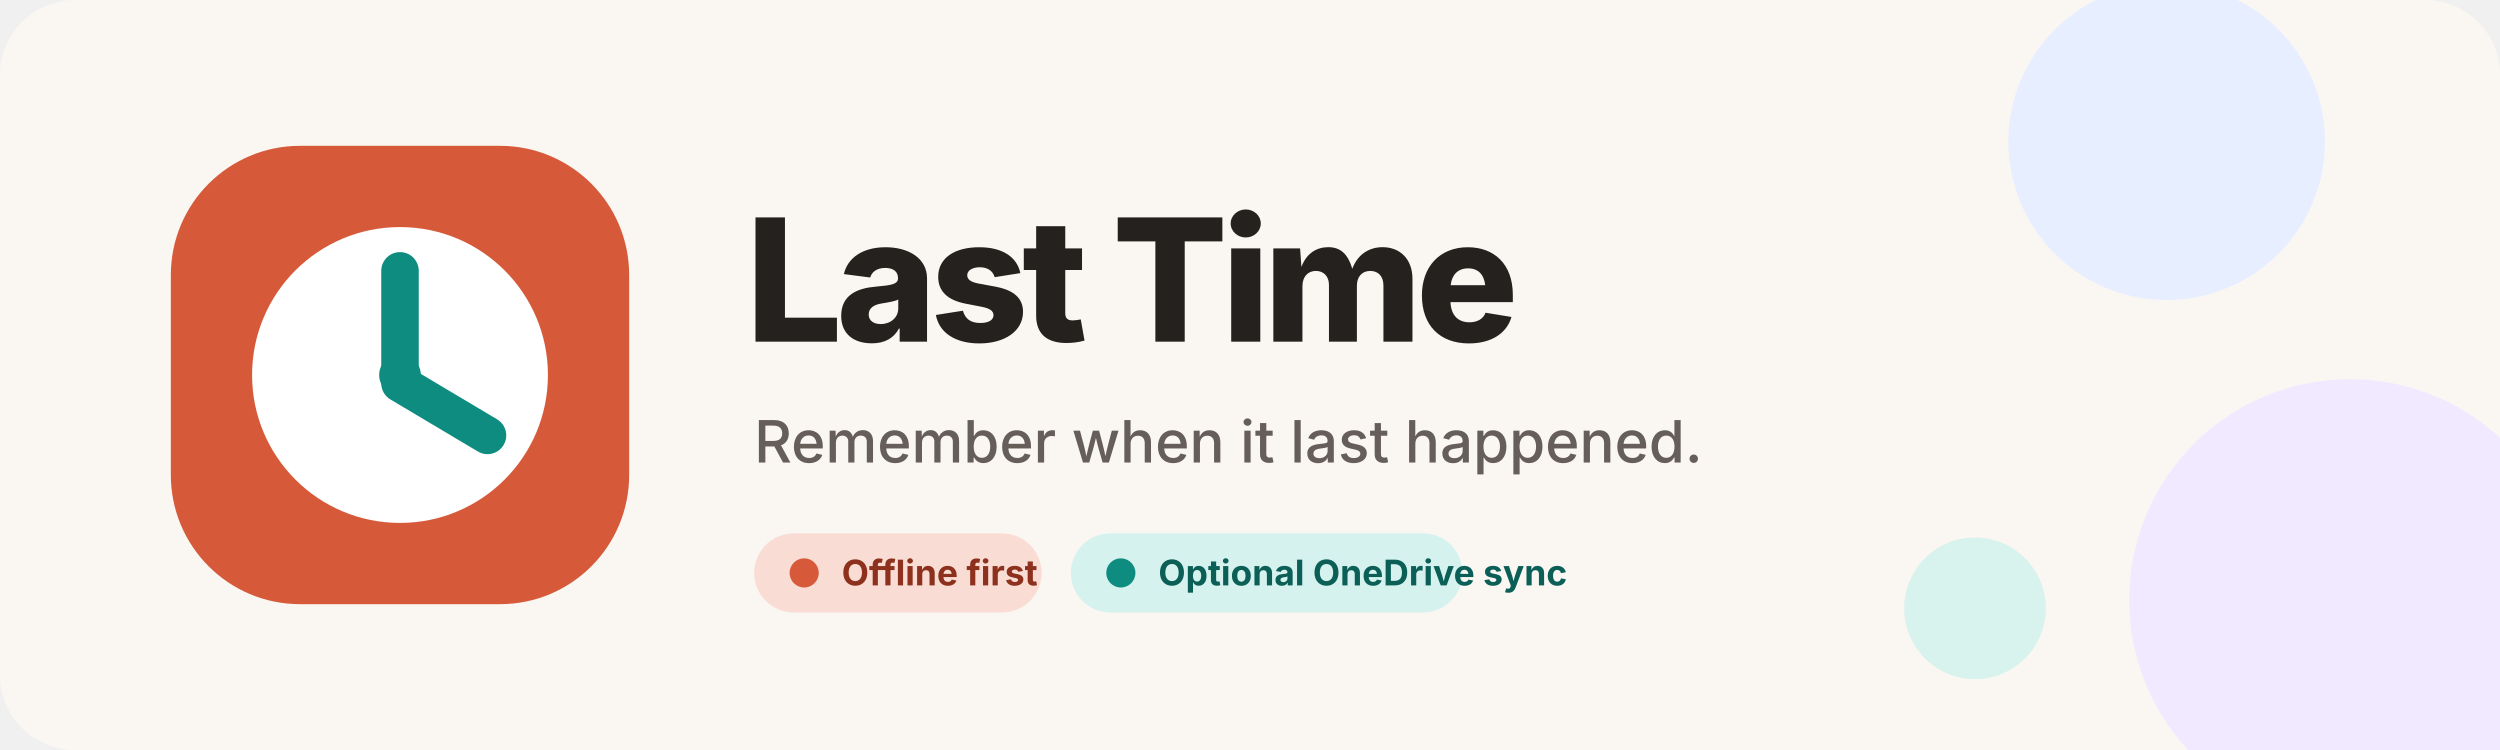
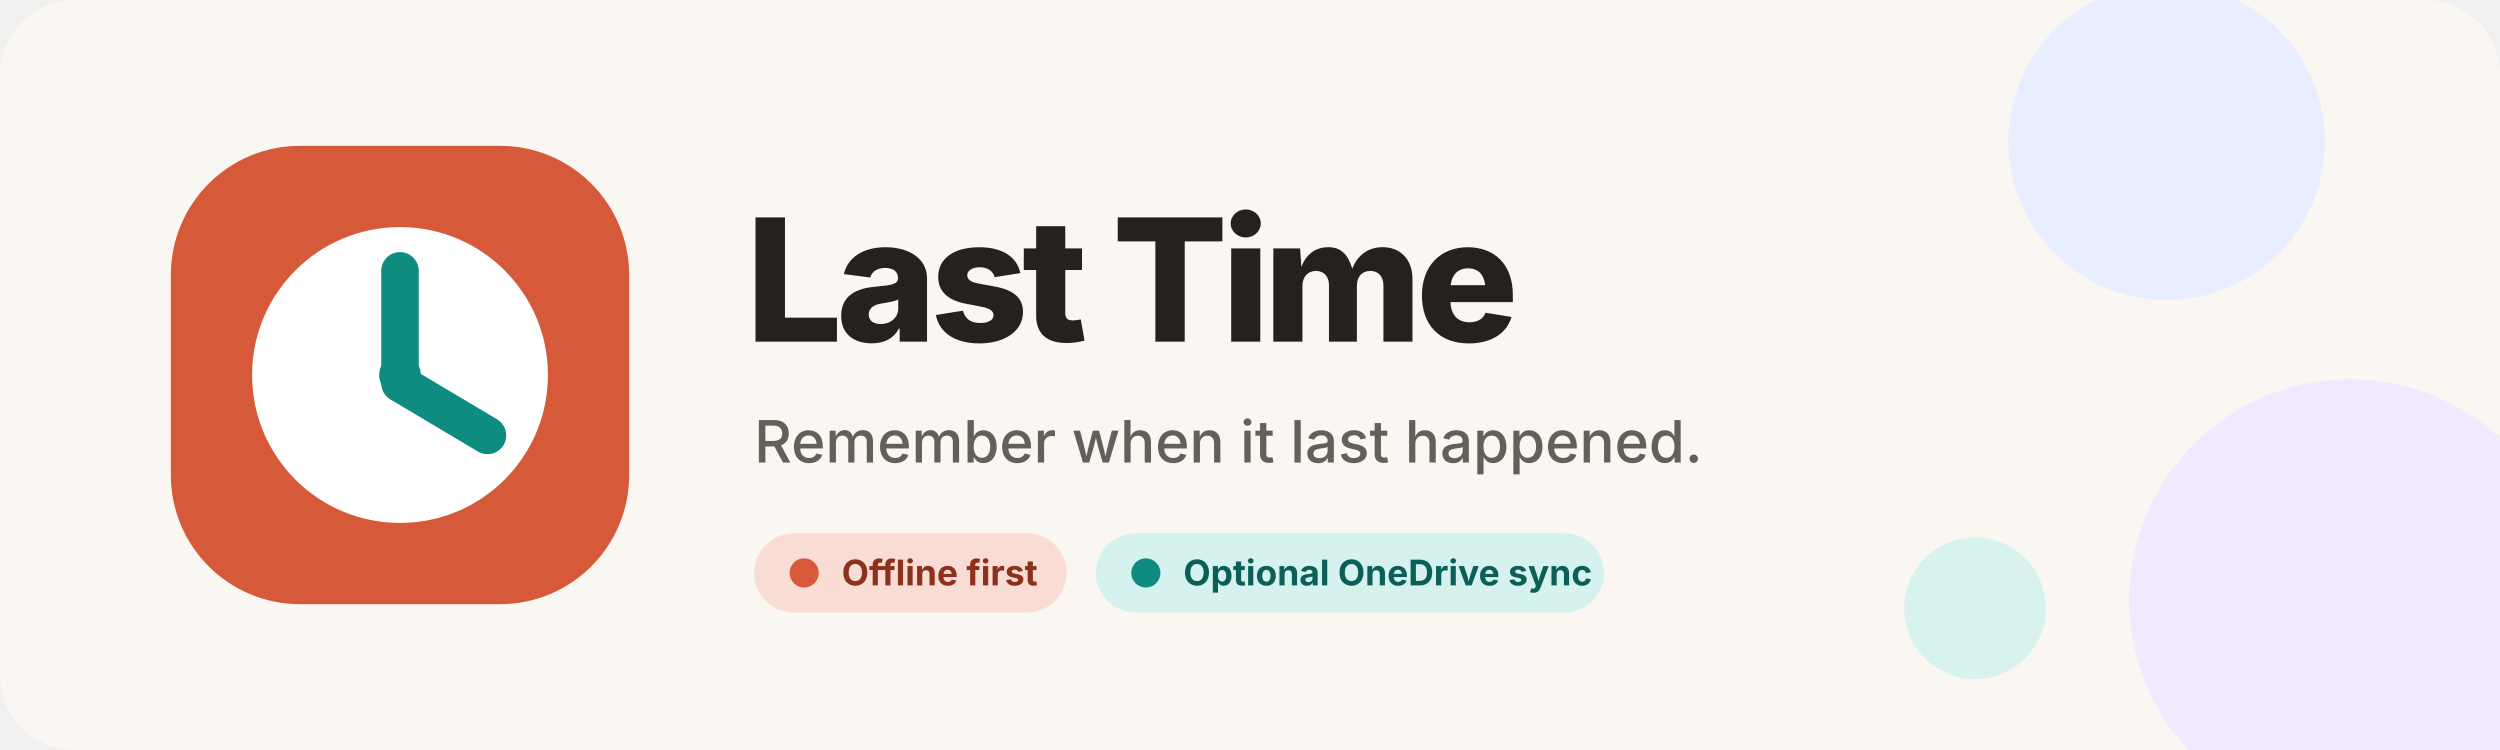
<svg xmlns="http://www.w3.org/2000/svg" width="1200" height="360" viewBox="0 0 1200 360" role="img" aria-labelledby="title description">
  <rect width="1200" height="360" rx="36" fill="#FAF7F3" />
  <circle cx="1040" cy="68" r="76" fill="#E7EEFF" />
  <circle cx="1128" cy="288" r="106" fill="#F0E9FF" />
  <circle cx="948" cy="292" r="34" fill="#D8F2EE" />
  <g transform="translate(82 70)">
    <rect width="220" height="220" rx="62" fill="#D65A3A" />
    <circle cx="110" cy="110" r="71" fill="#FFFFFF" />
    <path d="M110 60v54l42 25" fill="none" stroke="#0F8C80" stroke-width="18" stroke-linecap="round" stroke-linejoin="round" />
    <circle cx="110" cy="110" r="10" fill="#0F8C80" />
  </g>
  <text x="358" y="164" fill="#25211F" font-family="Inter, ui-rounded, system-ui, sans-serif" font-size="82" font-weight="760" letter-spacing="-3">Last Time</text>
  <text x="362" y="222" fill="#655E59" font-family="Inter, system-ui, sans-serif" font-size="28" font-weight="500">Remember when it last happened.</text>
  <g transform="translate(362 256)">
-     <rect width="138" height="38" rx="19" fill="#F9DDD4" />
+     <rect width="150" height="38" rx="19" fill="#F9DDD4" />
    <circle cx="24" cy="19" r="7" fill="#D65A3A" />
    <text x="42" y="25" fill="#8D301D" font-family="Inter, system-ui, sans-serif" font-size="17" font-weight="650">Offline first</text>
-     <rect x="152" width="188" height="38" rx="19" fill="#D5F2EE" />
-     <circle cx="176" cy="19" r="7" fill="#0F8C80" />
-     <text x="194" y="25" fill="#0B5F57" font-family="Inter, system-ui, sans-serif" font-size="17" font-weight="650">Optional OneDrive sync</text>
+     <rect x="164" width="244" height="38" rx="19" fill="#D5F2EE" />
+     <circle cx="188" cy="19" r="7" fill="#0F8C80" />
+     <text x="206" y="25" fill="#0B5F57" font-family="Inter, system-ui, sans-serif" font-size="17" font-weight="650">Optional OneDrive sync</text>
  </g>
</svg>
